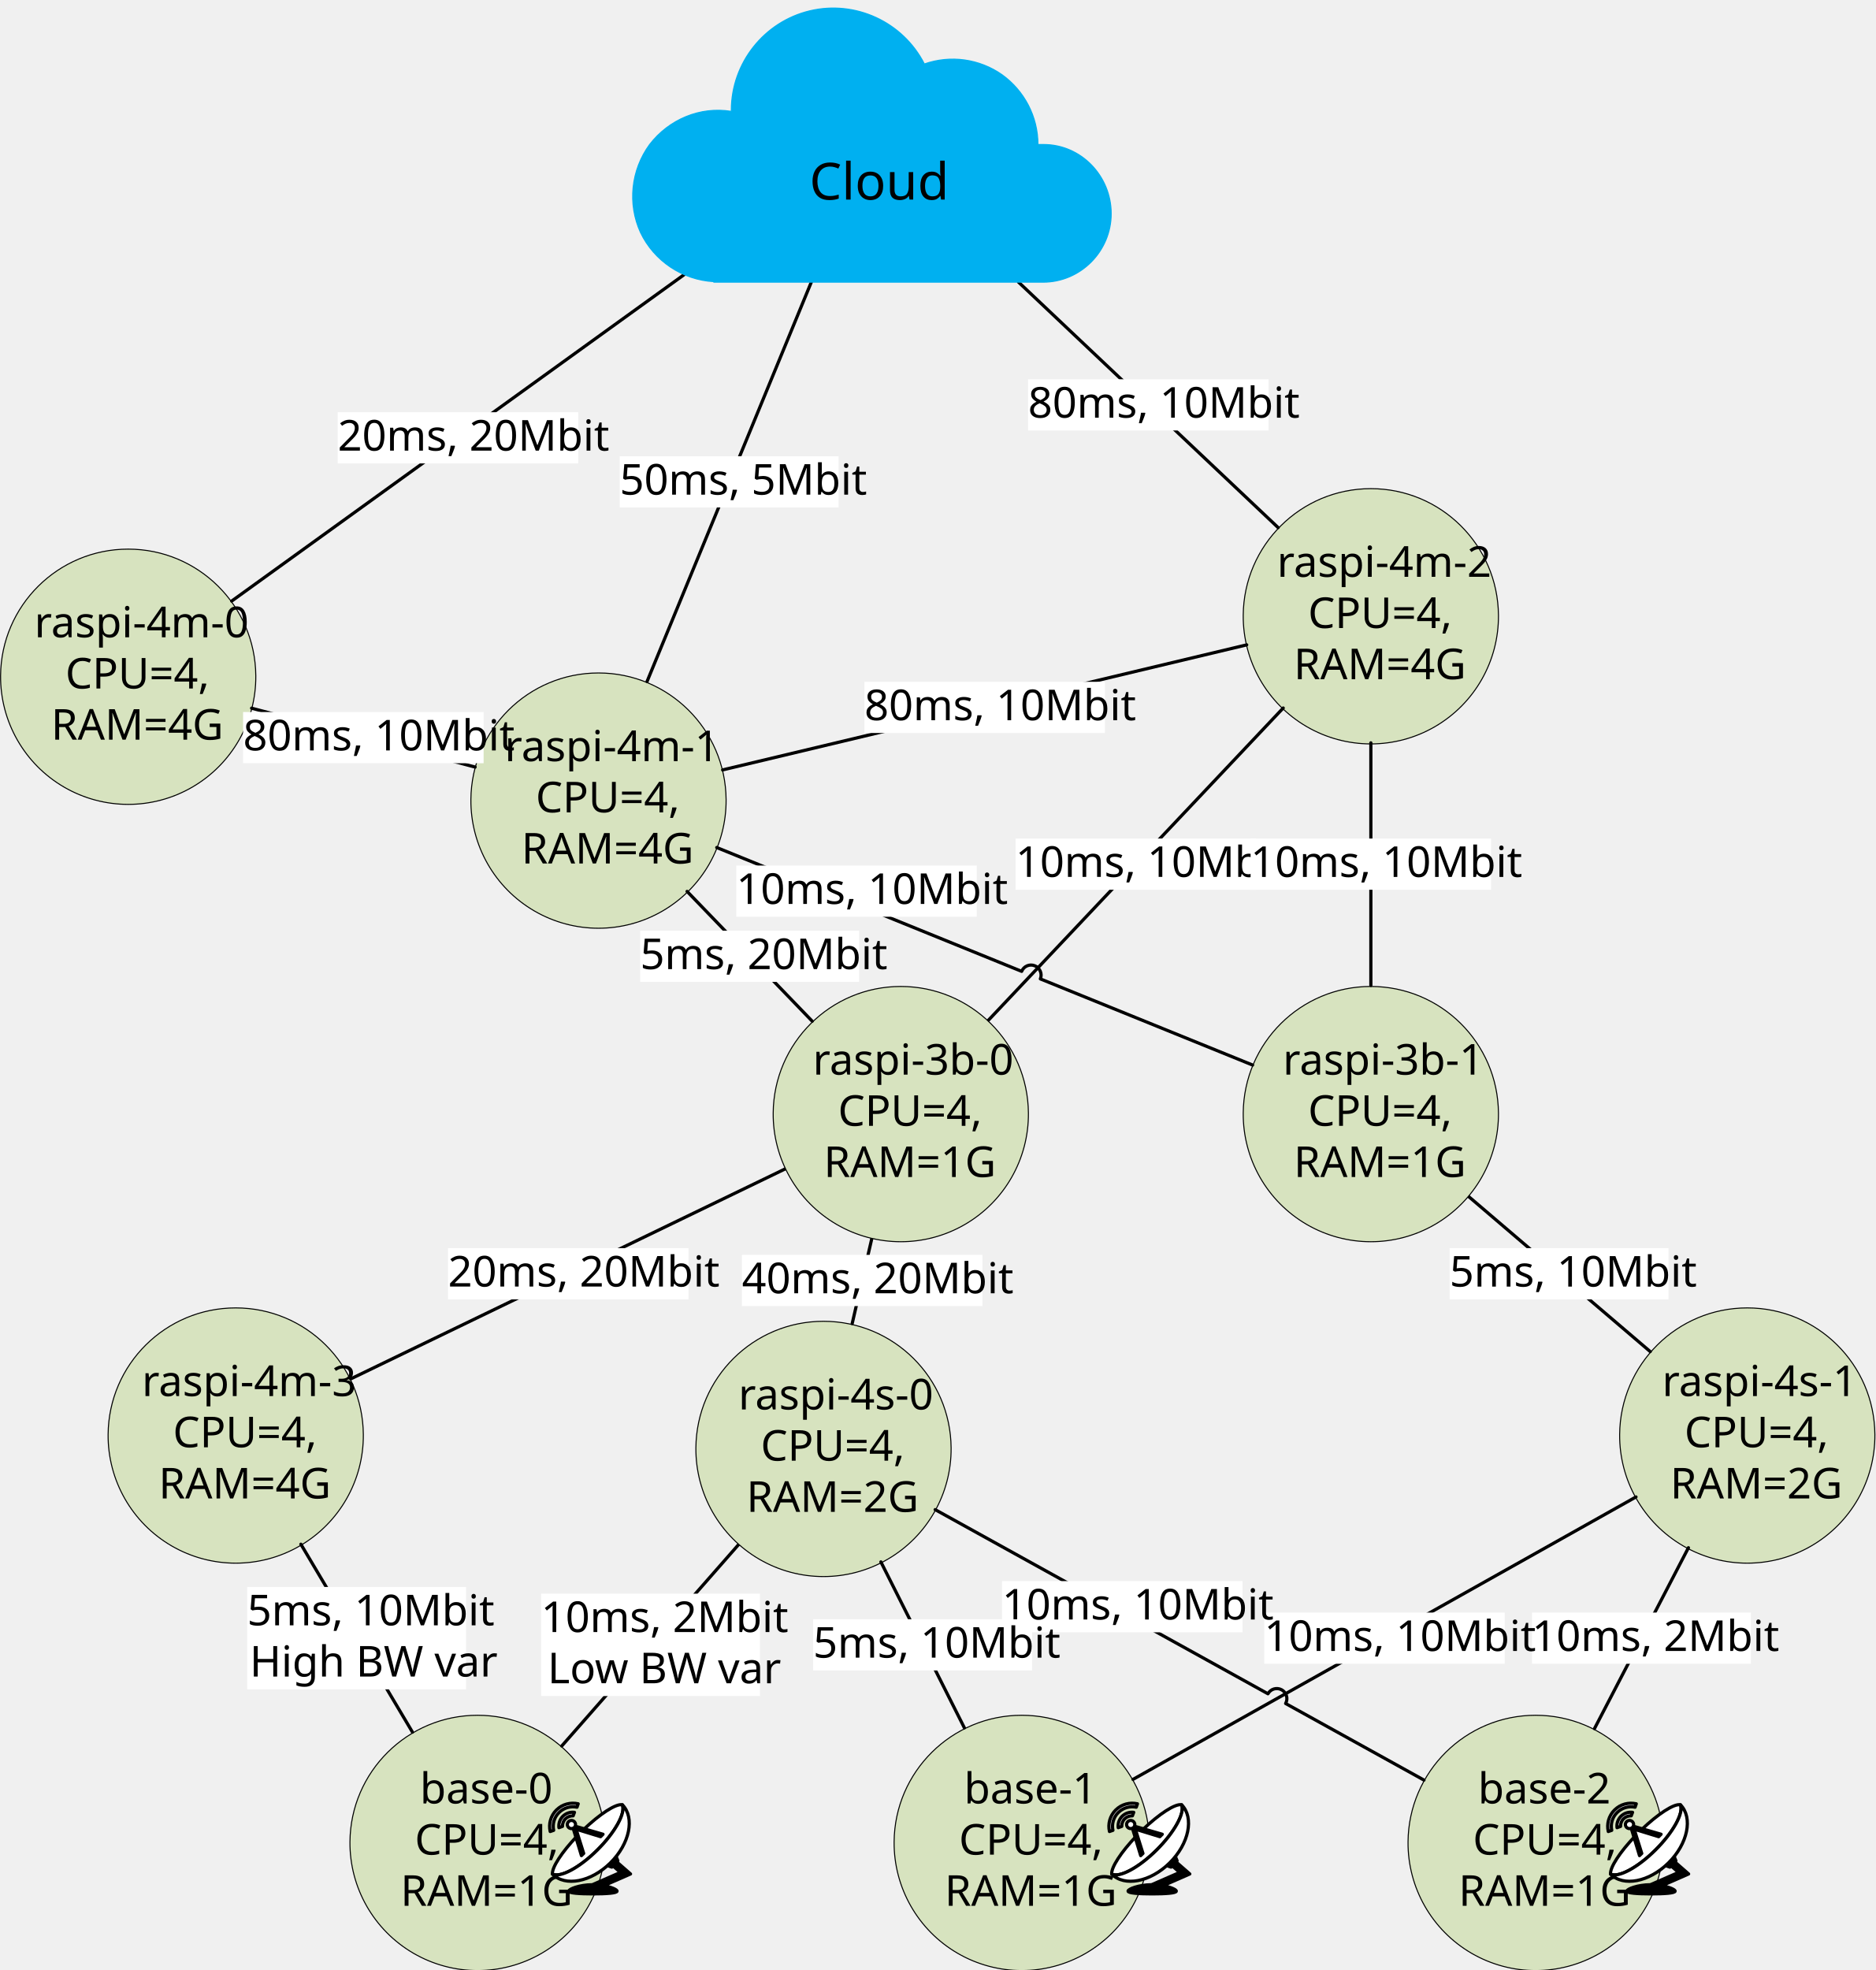
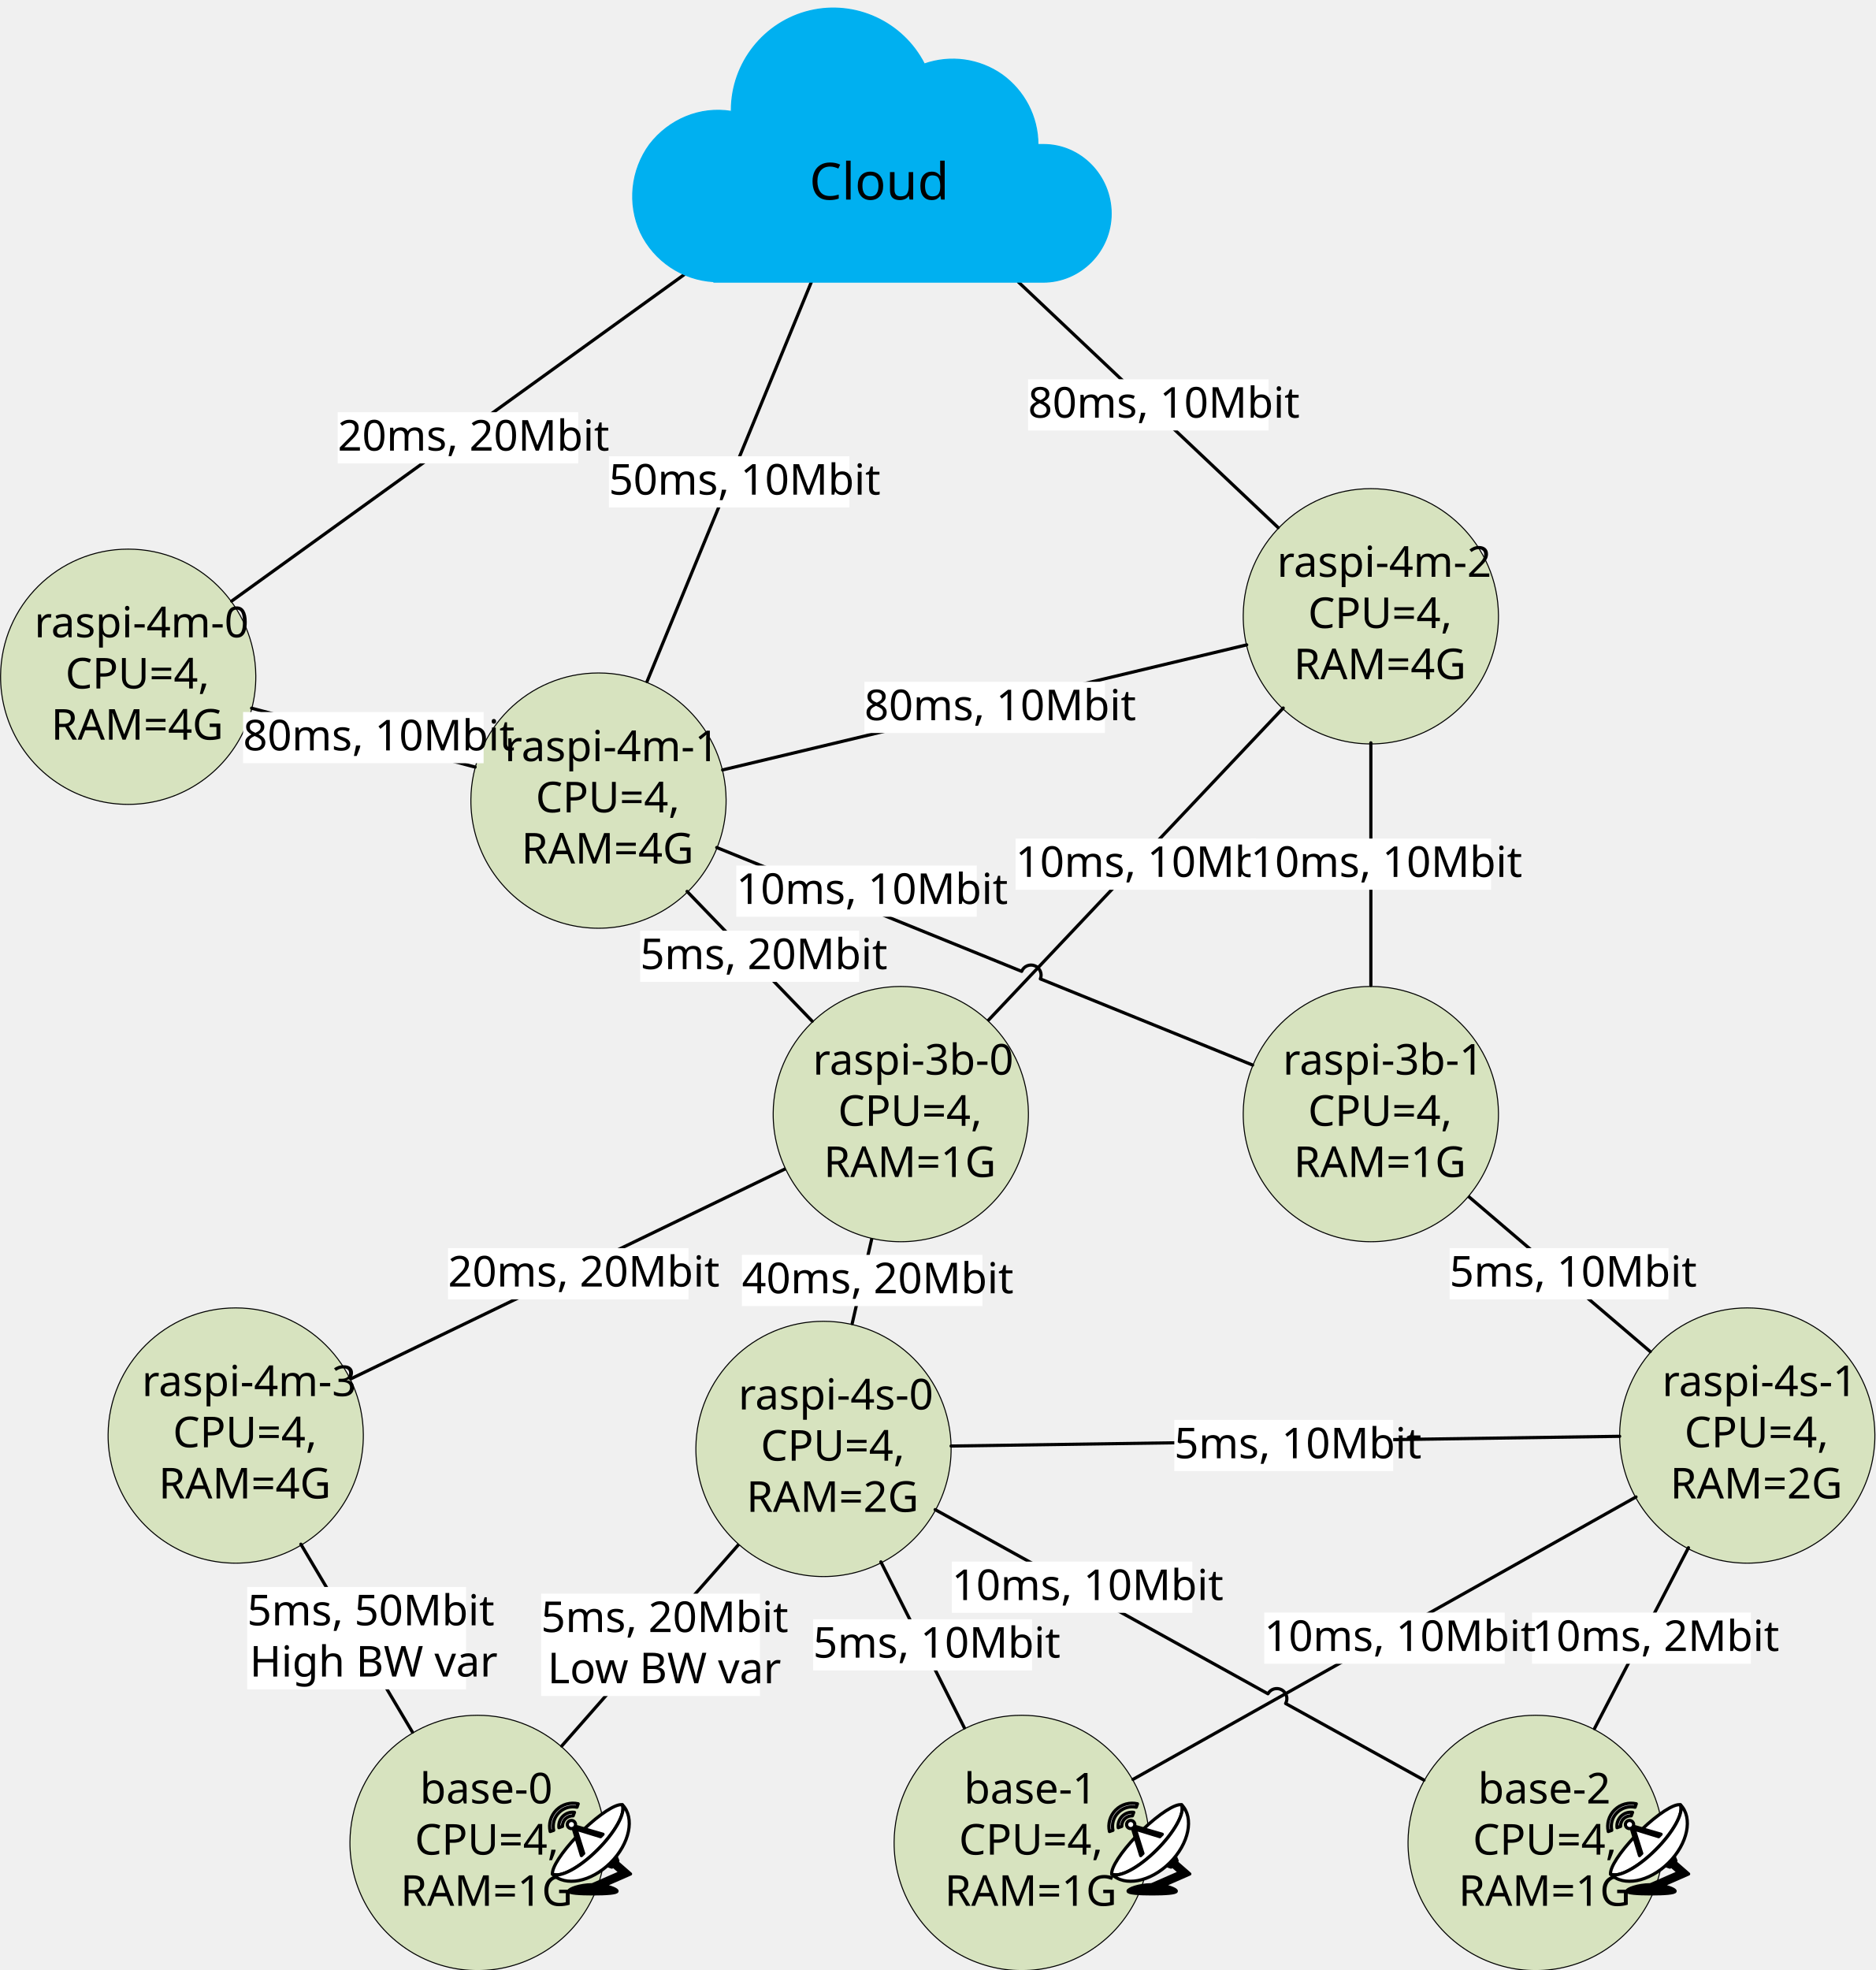
<svg xmlns="http://www.w3.org/2000/svg" width="6.106in" height="6.413in" viewBox="0 0 439.61 461.745" xml:space="preserve" color-interpolation-filters="sRGB" class="st11">
  <style type="text/css">
	
		.st1 {fill:#d7e3bf;stroke:#000000;stroke-linecap:round;stroke-linejoin:round;stroke-width:0.24}
		.st2 {fill:#000000;font-family:Calibri;font-size:0.833em}
		.st3 {font-size:1em}
		.st4 {stroke:#000000;stroke-linecap:round;stroke-linejoin:round;stroke-width:0.75}
		.st5 {fill:#ffffff;stroke:none;stroke-linecap:butt;stroke-width:7.2}
		.st6 {fill:#00b0f0;stroke:#00b0f0;stroke-linecap:round;stroke-linejoin:round;stroke-width:0.25}
		.st7 {fill:none;stroke:none;stroke-linecap:round;stroke-linejoin:round;stroke-width:0.75}
		.st8 {fill:#000000;font-family:Calibri;font-size:1em}
		.st9 {fill:#000000}
		.st10 {fill:#ffffff;stroke:#000000;stroke-linecap:round;stroke-linejoin:round;stroke-width:0.75}
		.st11 {fill:none;fill-rule:evenodd;font-size:12px;overflow:visible;stroke-linecap:square;stroke-miterlimit:3}
	
	</style>
  <g>
    <g id="shape1001-1" transform="translate(82.0195,-0.12)">
      <path d="M0 431.83 A29.916 29.916 0 0 1 59.83 431.83 A29.916 29.916 0 1 1 0 431.83 Z" class="st1" />
      <text x="16.39" y="422.83" class="st2">base-0 <tspan x="15.19" dy="1.2em" class="st3">CPU=4, </tspan>
        <tspan x="11.85" dy="1.2em" class="st3">RAM=1G</tspan>
      </text>
    </g>
    <g id="shape1002-6" transform="translate(209.579,-0.12)">
      <path d="M0 431.83 A29.916 29.916 0 0 1 59.83 431.83 A29.916 29.916 0 1 1 0 431.83 Z" class="st1" />
      <text x="16.39" y="422.83" class="st2">base-1 <tspan x="15.19" dy="1.2em" class="st3">CPU=4, </tspan>
        <tspan x="11.85" dy="1.2em" class="st3">RAM=1G</tspan>
      </text>
    </g>
    <g id="shape1003-11" transform="translate(330.051,-0.12)">
      <path d="M0 431.83 A29.916 29.916 0 0 1 59.83 431.83 A29.916 29.916 0 1 1 0 431.83 Z" class="st1" />
      <text x="16.39" y="422.83" class="st2">base-2 <tspan x="15.19" dy="1.2em" class="st3">CPU=4, </tspan>
        <tspan x="11.85" dy="1.2em" class="st3">RAM=1G</tspan>
      </text>
    </g>
    <g id="shape1004-16" transform="translate(379.657,-95.6028)">
      <path d="M0 431.83 A29.916 29.916 0 0 1 59.83 431.83 A29.916 29.916 0 1 1 0 431.83 Z" class="st1" />
      <text x="9.96" y="422.83" class="st2">raspi-4s-1 <tspan x="15.19" dy="1.2em" class="st3">CPU=4, </tspan>
        <tspan x="11.85" dy="1.2em" class="st3">RAM=2G</tspan>
      </text>
    </g>
    <g id="shape1005-21" transform="translate(395.782,-98.9718)">
      <path d="M0 461.74 L-22.02 504.13" class="st4" />
      <rect x="-36.665" y="476.939" width="51.309" height="12" class="st5" />
      <text x="-36.67" y="485.94" class="st2">10ms, 2Mbit</text>
    </g>
    <g id="shape1006-26" transform="translate(383.487,-110.874)">
      <path d="M0 461.74 L-117.91 527.94" class="st4" />
      <rect x="-87.141" y="488.841" width="56.377" height="12" class="st5" />
      <text x="-87.14" y="497.84" class="st2">10ms, 10Mbit</text>
    </g>
    <g id="shape1007-31" transform="translate(173.288,-99.9003)">
      <path d="M0 461.74 L-41.61 509.13" class="st4" />
      <rect x="-46.46" y="473.437" width="51.309" height="24" class="st5" />
-       <text x="-46.46" y="482.44" class="st2">10ms, 2Mbit <tspan x="-44.94" dy="1.2em" class="st3">Low BW var</tspan>
+       <text x="-46.46" y="482.44" class="st2">5ms, 20Mbit <tspan x="-44.94" dy="1.2em" class="st3">Low BW var</tspan>
      </text>
    </g>
    <g id="shape1008-37" transform="translate(163.112,-92.463)">
      <path d="M0 431.83 A29.916 29.916 0 0 1 59.83 431.83 A29.916 29.916 0 1 1 0 431.83 Z" class="st1" />
      <text x="9.96" y="422.83" class="st2">raspi-4s-0 <tspan x="15.19" dy="1.2em" class="st3">CPU=4, </tspan>
        <tspan x="11.85" dy="1.2em" class="st3">RAM=2G</tspan>
      </text>
    </g>
    <g id="shape1009-42" transform="translate(25.3266,-95.6028)">
      <path d="M0 431.83 A29.916 29.916 0 0 1 59.83 431.83 A29.916 29.916 0 1 1 0 431.83 Z" class="st1" />
      <text x="7.92" y="422.83" class="st2">raspi-4m-3 <tspan x="15.19" dy="1.2em" class="st3">CPU=4, </tspan>
        <tspan x="11.85" dy="1.2em" class="st3">RAM=4G</tspan>
      </text>
    </g>
    <g id="shape1010-47" transform="translate(70.5165,-99.7954)">
      <path d="M0 461.74 L26.15 505.78" class="st4" />
      <rect x="-12.581" y="471.762" width="51.309" height="24" class="st5" />
-       <text x="-12.58" y="480.76" class="st2">5ms, 10Mbit <tspan x="-12" dy="1.2em" class="st3">High BW var</tspan>
+       <text x="-12.58" y="480.76" class="st2">5ms, 50Mbit <tspan x="-12" dy="1.2em" class="st3">High BW var</tspan>
      </text>
    </g>
    <g id="shape1011-53" transform="translate(219.207,-107.899)">
      <path d="M0 461.74 L78.01 504.9 A2.362 2.362 0 0 1 82.15 507.18 L114.58 525.13" class="st4" />
-       <rect x="15.667" y="478.492" width="56.377" height="12" class="st5" />
-       <text x="15.67" y="487.49" class="st2">10ms, 10Mbit</text>
+       <rect x="3.896" y="473.927" width="56.377" height="12" class="st5" />
+       <text x="3.9" y="482.93" class="st2">10ms, 10Mbit</text>
    </g>
    <g id="shape1012-58" transform="translate(226.048,-56.7602)">
      <path d="M0 461.74 L-19.57 422.85" class="st4" />
      <rect x="-35.44" y="436.297" width="51.309" height="12" class="st5" />
      <text x="-35.44" y="445.3" class="st2">5ms, 10Mbit</text>
    </g>
    <g id="shape1013-63" transform="translate(291.417,-287.625)">
      <path d="M0 431.83 A29.916 29.916 0 0 1 59.83 431.83 A29.916 29.916 0 1 1 0 431.83 Z" class="st1" />
      <text x="7.92" y="422.83" class="st2">raspi-4m-2 <tspan x="15.19" dy="1.2em" class="st3">CPU=4, </tspan>
        <tspan x="11.85" dy="1.2em" class="st3">RAM=4G</tspan>
      </text>
    </g>
    <g id="shape1014-68" transform="translate(300.794,-295.791)">
      <path d="M0 461.74 L-69.11 534.92" class="st4" />
      <rect x="-62.741" y="492.334" width="56.377" height="12" class="st5" />
      <text x="-62.74" y="501.33" class="st2">10ms, 10Mbit</text>
    </g>
    <g id="shape1015-73" transform="translate(209.175,-171.712)">
      <path d="M-4.76 461.74 L-9.42 481.93" class="st4" />
      <rect x="-35.275" y="465.836" width="56.377" height="12" class="st5" />
      <text x="-35.27" y="474.84" class="st2">40ms, 20Mbit</text>
    </g>
    <g id="shape1016-78" transform="translate(184.212,-187.844)">
      <path d="M0 461.74 L-102.03 511.05" class="st4" />
      <rect x="-79.205" y="480.399" width="56.377" height="12" class="st5" />
      <text x="-79.21" y="489.4" class="st2">20ms, 20Mbit</text>
    </g>
    <g id="shape1017-83" transform="translate(0.12,-273.452)">
      <path d="M0 431.83 A29.916 29.916 0 0 1 59.83 431.83 A29.916 29.916 0 1 1 0 431.83 Z" class="st1" />
      <text x="7.92" y="422.83" class="st2">raspi-4m-0 <tspan x="15.19" dy="1.2em" class="st3">CPU=4, </tspan>
        <tspan x="11.85" dy="1.2em" class="st3">RAM=4G</tspan>
      </text>
    </g>
    <g id="shape1019-88" transform="translate(238.753,-395.603)">
      <path d="M0 461.74 L60.84 519.26" class="st4" />
      <rect x="2.232" y="484.5" width="56.377" height="12" class="st5" />
      <text x="2.23" y="493.5" class="st2">80ms, 10Mbit</text>
    </g>
    <g id="shape1020-93" transform="translate(110.366,-244.422)">
      <path d="M0 431.83 A29.916 29.916 0 0 1 59.83 431.83 A29.916 29.916 0 1 1 0 431.83 Z" class="st1" />
      <text x="7.92" y="422.83" class="st2">raspi-4m-1 <tspan x="15.19" dy="1.2em" class="st3">CPU=4, </tspan>
        <tspan x="11.85" dy="1.2em" class="st3">RAM=4G</tspan>
      </text>
    </g>
    <g id="shape1021-98" transform="translate(181.232,-170.945)">
      <path d="M0 431.83 A29.916 29.916 0 0 1 59.83 431.83 A29.916 29.916 0 1 1 0 431.83 Z" class="st1" />
      <text x="9.29" y="422.83" class="st2">raspi-3b-0 <tspan x="15.19" dy="1.2em" class="st3">CPU=4, </tspan>
        <tspan x="11.85" dy="1.2em" class="st3">RAM=1G</tspan>
      </text>
    </g>
    <g id="shape1022-103" transform="translate(344.085,-181.435)">
      <path d="M0 461.74 L42.74 498.23" class="st4" />
      <rect x="-4.286" y="473.99" width="51.309" height="12" class="st5" />
      <text x="-4.29" y="482.99" class="st2">5ms, 10Mbit</text>
    </g>
    <g id="shape1023-108" transform="translate(161.05,-252.805)">
      <path d="M0 461.74 L29.33 492.16" class="st4" />
      <rect x="-10.989" y="470.95" width="51.309" height="12" class="st5" />
      <text x="-10.99" y="479.95" class="st2">5ms, 20Mbit</text>
    </g>
    <g id="shape1024-113" transform="translate(190.164,-395.603)">
      <path d="M0 461.74 L-38.5 555.34" class="st4" />
-       <rect x="-44.904" y="502.544" width="51.309" height="12" class="st5" />
-       <text x="-44.9" y="511.54" class="st2">50ms, 5Mbit</text>
+       <rect x="-47.439" y="502.544" width="56.377" height="12" class="st5" />
+       <text x="-47.44" y="511.54" class="st2">50ms, 10Mbit</text>
    </g>
    <g id="shape1025-118" transform="translate(160.381,-397.381)">
      <path d="M0 461.74 L-106.08 538.26" class="st4" />
      <rect x="-81.229" y="494.001" width="56.377" height="12" class="st5" />
      <text x="-81.23" y="503" class="st2">20ms, 20Mbit</text>
    </g>
    <g id="shape1026-123" transform="translate(291.417,-170.945)">
      <path d="M0 431.83 A29.916 29.916 0 0 1 59.83 431.83 A29.916 29.916 0 1 1 0 431.83 Z" class="st1" />
      <text x="9.29" y="422.83" class="st2">raspi-3b-1 <tspan x="15.19" dy="1.2em" class="st3">CPU=4, </tspan>
        <tspan x="11.85" dy="1.2em" class="st3">RAM=1G</tspan>
      </text>
    </g>
    <g id="shape1027-128" transform="translate(314.247,-287.625)">
      <path d="M7.09 461.74 L7.09 518.59" class="st4" />
      <rect x="-21.102" y="484.169" width="56.377" height="12" class="st5" />
      <text x="-21.1" y="493.17" class="st2">10ms, 10Mbit</text>
    </g>
    <g id="shape1028-133" transform="translate(168.003,-263.088)">
      <path d="M0 461.74 L71.48 490.76 A2.362 2.362 0 1 1 75.86 492.53 L125.61 512.72" class="st4" />
      <rect x="4.581" y="465.961" width="56.377" height="12" class="st5" />
      <text x="4.58" y="474.96" class="st2">10ms, 10Mbit</text>
    </g>
    <g id="shape1029-138" transform="translate(58.9666,-295.94)">
      <path d="M0 461.93 L52.39 475.73" class="st4" />
      <rect x="-1.996" y="462.831" width="56.377" height="12" class="st5" />
      <text x="-2" y="471.83" class="st2">80ms, 10Mbit</text>
    </g>
    <g id="shape1030-143" transform="translate(169.382,-281.282)">
      <path d="M0 461.74 L122.85 432.43" class="st4" />
      <rect x="33.238" y="441.087" width="56.377" height="12" class="st5" />
      <text x="33.24" y="450.09" class="st2">80ms, 10Mbit</text>
    </g>
    <g id="group1031-148" transform="translate(147.074,-395.603)">
      <g id="shape1032-149">
        <path d="M97.55 429.48 C97.15 429.48 96.62 429.48 96.22 429.48 C96.22 429.48 96.22 429.48 96.22 429.48 C96.22 422.92         93.02 416.89 87.83 413.14 C82.51 409.39 75.72 408.46 69.6 410.6 C64.54 400.69 53.37 395.6 42.72 398.15         C32.07 400.69 24.35 410.33 24.35 421.44 C24.35 421.44 24.35 421.58 24.35 421.71 C17.03 420.51 9.71 423.59         5.19 429.48 C0.8 435.5 0 443.4 3.06 450.1 C6.25 456.79 12.91 461.21 20.23 461.61 L20.23 461.74 L97.42         461.74 C106.2 461.74 113.39 454.51 113.39 445.68 C113.39 436.84 106.33 429.48 97.55 429.48 Z" class="st6" />
      </g>
    </g>
    <g id="shape1033-151" transform="translate(147.074,-395.603)">
      <rect x="0" y="415.823" width="113.386" height="45.921" class="st7" />
      <text x="42.65" y="442.38" class="st8">Cloud</text>
    </g>
    <g id="group1034-154" transform="translate(127.679,-17.8365)">
      <g id="shape1035-155" transform="translate(5.63426,-5.68434E-14)">
        <path d="M11.03 452.82 L11.5 453.98 L10.09 455.47 L8.85 455.04 L11.03 452.82 ZM10.44 455.24 L12.12 456.71 L5.53 459.59         C2.46 459.62 0 460.62 0 461.09 C0 461.57 2.53 461.74 5.66 461.74 C8.79 461.74 11.32 461.57 11.32 461.09         C11.32 460.76 10.05 460.15 8.21 459.82 L14.48 457.07 L11.29 454.28 L10.44 455.24 Z" class="st9" />
        <path d="M11.03 452.82 L11.5 453.98 L10.09 455.47 L8.85 455.04M10.44 455.24 L12.12 456.71 L5.53 459.59 C2.46 459.62         0 460.62 0 461.09 C0 461.57 2.53 461.74 5.66 461.74 C8.79 461.74 11.32 461.57 11.32 461.09 C11.32 460.76         10.05 460.15 8.21 459.82 L14.48 457.07 L11.29 454.28" class="st4" />
      </g>
      <g id="shape1036-158" transform="translate(1.80511,-4.44713)">
        <path d="M5.77 452.65 A11.687 2.718 -45 0 0 0.01 461.55 A11.625 3.875 -45 0 0 16.4 445.31 A11.687 2.718         -45 0 0 7.17 451.24 L5.19 450.66 L5.77 452.65 Z" class="st10" />
      </g>
      <g id="shape1037-160" transform="translate(1.81541,-2.91965)">
        <path d="M-0 460.02 A11.625 3.875 -45 0 0 16.39 443.78 A11.536 7.691 135 1 1 -0 460.02 Z" class="st10" />
      </g>
      <g id="shape1038-162" transform="translate(1.14217,-8.96569)">
        <path d="M6 454.84 C6.16 454.49 6.09 454.06 5.8 453.78 C5.42 453.4 4.82 453.4 4.44 453.78 C4.06 454.15 4.06 454.75         4.44 455.13 C4.73 455.42 5.16 455.48 5.52 455.32 C5.62 455.27 5.72 455.21 5.8 455.13 C5.89 455.04 5.95         454.94 6 454.84 ZM5.52 455.32 L7.46 461.74 L7.99 461.22 L6.21 455.54 L11.95 457.3 L12.52 456.73 L6 454.84         C5.95 454.94 5.89 455.04 5.8 455.13 C5.72 455.21 5.62 455.27 5.52 455.32 ZM3.1 452.52 C2.38 453.26 2.07         454.24 2.19 455.19 L3.02 454.89 C3 454.25 3.23 453.59 3.72 453.1 C4.22 452.61 4.87 452.39 5.52 452.41         L5.83 451.59 C4.87 451.47 3.87 451.77 3.1 452.52 ZM2.22 451.63 C3.36 450.5 4.95 450.09 6.42 450.39 L6.7         449.59 C4.93 449.19 3 449.66 1.62 451.03 C1.61 451.03 1.61 451.04 1.61 451.04 C1.6 451.05 1.6 451.05         1.59 451.05 C0.22 452.42 -0.27 454.34 0.14 456.09 L0.95 455.81 C0.64 454.36 1.06 452.78 2.2 451.65 C2.21         451.63 2.22 451.63 2.22 451.63 Z" class="st10" />
      </g>
    </g>
    <g id="group1039-164" transform="translate(258.781,-17.8365)">
      <g id="shape1040-165" transform="translate(5.63426,-5.68434E-14)">
        <path d="M11.03 452.82 L11.5 453.98 L10.09 455.47 L8.85 455.04 L11.03 452.82 ZM10.44 455.24 L12.12 456.71 L5.53 459.59         C2.46 459.62 0 460.62 0 461.09 C0 461.57 2.53 461.74 5.66 461.74 C8.79 461.74 11.32 461.57 11.32 461.09         C11.32 460.76 10.05 460.15 8.21 459.82 L14.48 457.07 L11.29 454.28 L10.44 455.24 Z" class="st9" />
        <path d="M11.03 452.82 L11.5 453.98 L10.09 455.47 L8.85 455.04M10.44 455.24 L12.12 456.71 L5.53 459.59 C2.46 459.62         0 460.62 0 461.09 C0 461.57 2.53 461.74 5.66 461.74 C8.79 461.74 11.32 461.57 11.32 461.09 C11.32 460.76         10.05 460.15 8.21 459.82 L14.48 457.07 L11.29 454.28" class="st4" />
      </g>
      <g id="shape1041-168" transform="translate(1.80511,-4.44713)">
        <path d="M5.77 452.65 A11.687 2.718 -45 0 0 0.01 461.55 A11.625 3.875 -45 0 0 16.4 445.31 A11.687 2.718         -45 0 0 7.17 451.24 L5.19 450.66 L5.77 452.65 Z" class="st10" />
      </g>
      <g id="shape1042-170" transform="translate(1.81541,-2.91965)">
        <path d="M-0 460.02 A11.625 3.875 -45 0 0 16.39 443.78 A11.536 7.691 135 1 1 -0 460.02 Z" class="st10" />
      </g>
      <g id="shape1043-172" transform="translate(1.14217,-8.96569)">
        <path d="M6 454.84 C6.16 454.49 6.09 454.06 5.8 453.78 C5.42 453.4 4.82 453.4 4.44 453.78 C4.06 454.15 4.06 454.75         4.44 455.13 C4.73 455.42 5.16 455.48 5.52 455.32 C5.62 455.27 5.72 455.21 5.8 455.13 C5.89 455.04 5.95         454.94 6 454.84 ZM5.52 455.32 L7.46 461.74 L7.99 461.22 L6.21 455.54 L11.95 457.3 L12.52 456.73 L6 454.84         C5.95 454.94 5.89 455.04 5.8 455.13 C5.72 455.21 5.62 455.27 5.52 455.32 ZM3.1 452.52 C2.38 453.26 2.07         454.24 2.19 455.19 L3.02 454.89 C3 454.25 3.23 453.59 3.72 453.1 C4.22 452.61 4.87 452.39 5.52 452.41         L5.83 451.59 C4.87 451.47 3.87 451.77 3.1 452.52 ZM2.22 451.63 C3.36 450.5 4.95 450.09 6.42 450.39 L6.7         449.59 C4.93 449.19 3 449.66 1.62 451.03 C1.61 451.03 1.61 451.04 1.61 451.04 C1.6 451.05 1.6 451.05         1.59 451.05 C0.22 452.42 -0.27 454.34 0.14 456.09 L0.95 455.81 C0.64 454.36 1.06 452.78 2.2 451.65 C2.21         451.63 2.22 451.63 2.22 451.63 Z" class="st10" />
      </g>
    </g>
    <g id="group1044-174" transform="translate(375.711,-17.8365)">
      <g id="shape1045-175" transform="translate(5.63426,-5.68434E-14)">
        <path d="M11.03 452.82 L11.5 453.98 L10.09 455.47 L8.85 455.04 L11.03 452.82 ZM10.44 455.24 L12.12 456.71 L5.53 459.59         C2.46 459.62 0 460.62 0 461.09 C0 461.57 2.53 461.74 5.66 461.74 C8.79 461.74 11.32 461.57 11.32 461.09         C11.32 460.76 10.05 460.15 8.21 459.82 L14.48 457.07 L11.29 454.28 L10.44 455.24 Z" class="st9" />
        <path d="M11.03 452.82 L11.5 453.98 L10.09 455.47 L8.85 455.04M10.44 455.24 L12.12 456.71 L5.53 459.59 C2.46 459.62         0 460.62 0 461.09 C0 461.57 2.53 461.74 5.66 461.74 C8.79 461.74 11.32 461.57 11.32 461.09 C11.32 460.76         10.05 460.15 8.21 459.82 L14.48 457.07 L11.29 454.28" class="st4" />
      </g>
      <g id="shape1046-178" transform="translate(1.80511,-4.44713)">
        <path d="M5.77 452.65 A11.687 2.718 -45 0 0 0.01 461.55 A11.625 3.875 -45 0 0 16.4 445.31 A11.687 2.718         -45 0 0 7.17 451.24 L5.19 450.66 L5.77 452.65 Z" class="st10" />
      </g>
      <g id="shape1047-180" transform="translate(1.81541,-2.91965)">
        <path d="M-0 460.02 A11.625 3.875 -45 0 0 16.39 443.78 A11.536 7.691 135 1 1 -0 460.02 Z" class="st10" />
      </g>
      <g id="shape1048-182" transform="translate(1.14217,-8.96569)">
        <path d="M6 454.84 C6.16 454.49 6.09 454.06 5.8 453.78 C5.42 453.4 4.82 453.4 4.44 453.78 C4.06 454.15 4.06 454.75         4.44 455.13 C4.73 455.42 5.16 455.48 5.52 455.32 C5.62 455.27 5.72 455.21 5.8 455.13 C5.89 455.04 5.95         454.94 6 454.84 ZM5.52 455.32 L7.46 461.74 L7.99 461.22 L6.21 455.54 L11.95 457.3 L12.52 456.73 L6 454.84         C5.95 454.94 5.89 455.04 5.8 455.13 C5.72 455.21 5.62 455.27 5.52 455.32 ZM3.1 452.52 C2.38 453.26 2.07         454.24 2.19 455.19 L3.02 454.89 C3 454.25 3.23 453.59 3.72 453.1 C4.22 452.61 4.87 452.39 5.52 452.41         L5.83 451.59 C4.87 451.47 3.87 451.77 3.1 452.52 ZM2.22 451.63 C3.36 450.5 4.95 450.09 6.42 450.39 L6.7         449.59 C4.93 449.19 3 449.66 1.62 451.03 C1.61 451.03 1.61 451.04 1.61 451.04 C1.6 451.05 1.6 451.05         1.59 451.05 C0.22 452.42 -0.27 454.34 0.14 456.09 L0.95 455.81 C0.64 454.36 1.06 452.78 2.2 451.65 C2.21         451.63 2.22 451.63 2.22 451.63 Z" class="st10" />
      </g>
    </g>
+     <g id="shape1049-184" transform="translate(379.66,-131.036)">
+       <path d="M0 467.69 L-156.72 469.97" class="st4" />
+       <rect x="-104.397" y="463.843" width="51.309" height="12" class="st5" />
+       <text x="-104.4" y="472.84" class="st2">5ms, 10Mbit</text>
+     </g>
  </g>
</svg>
